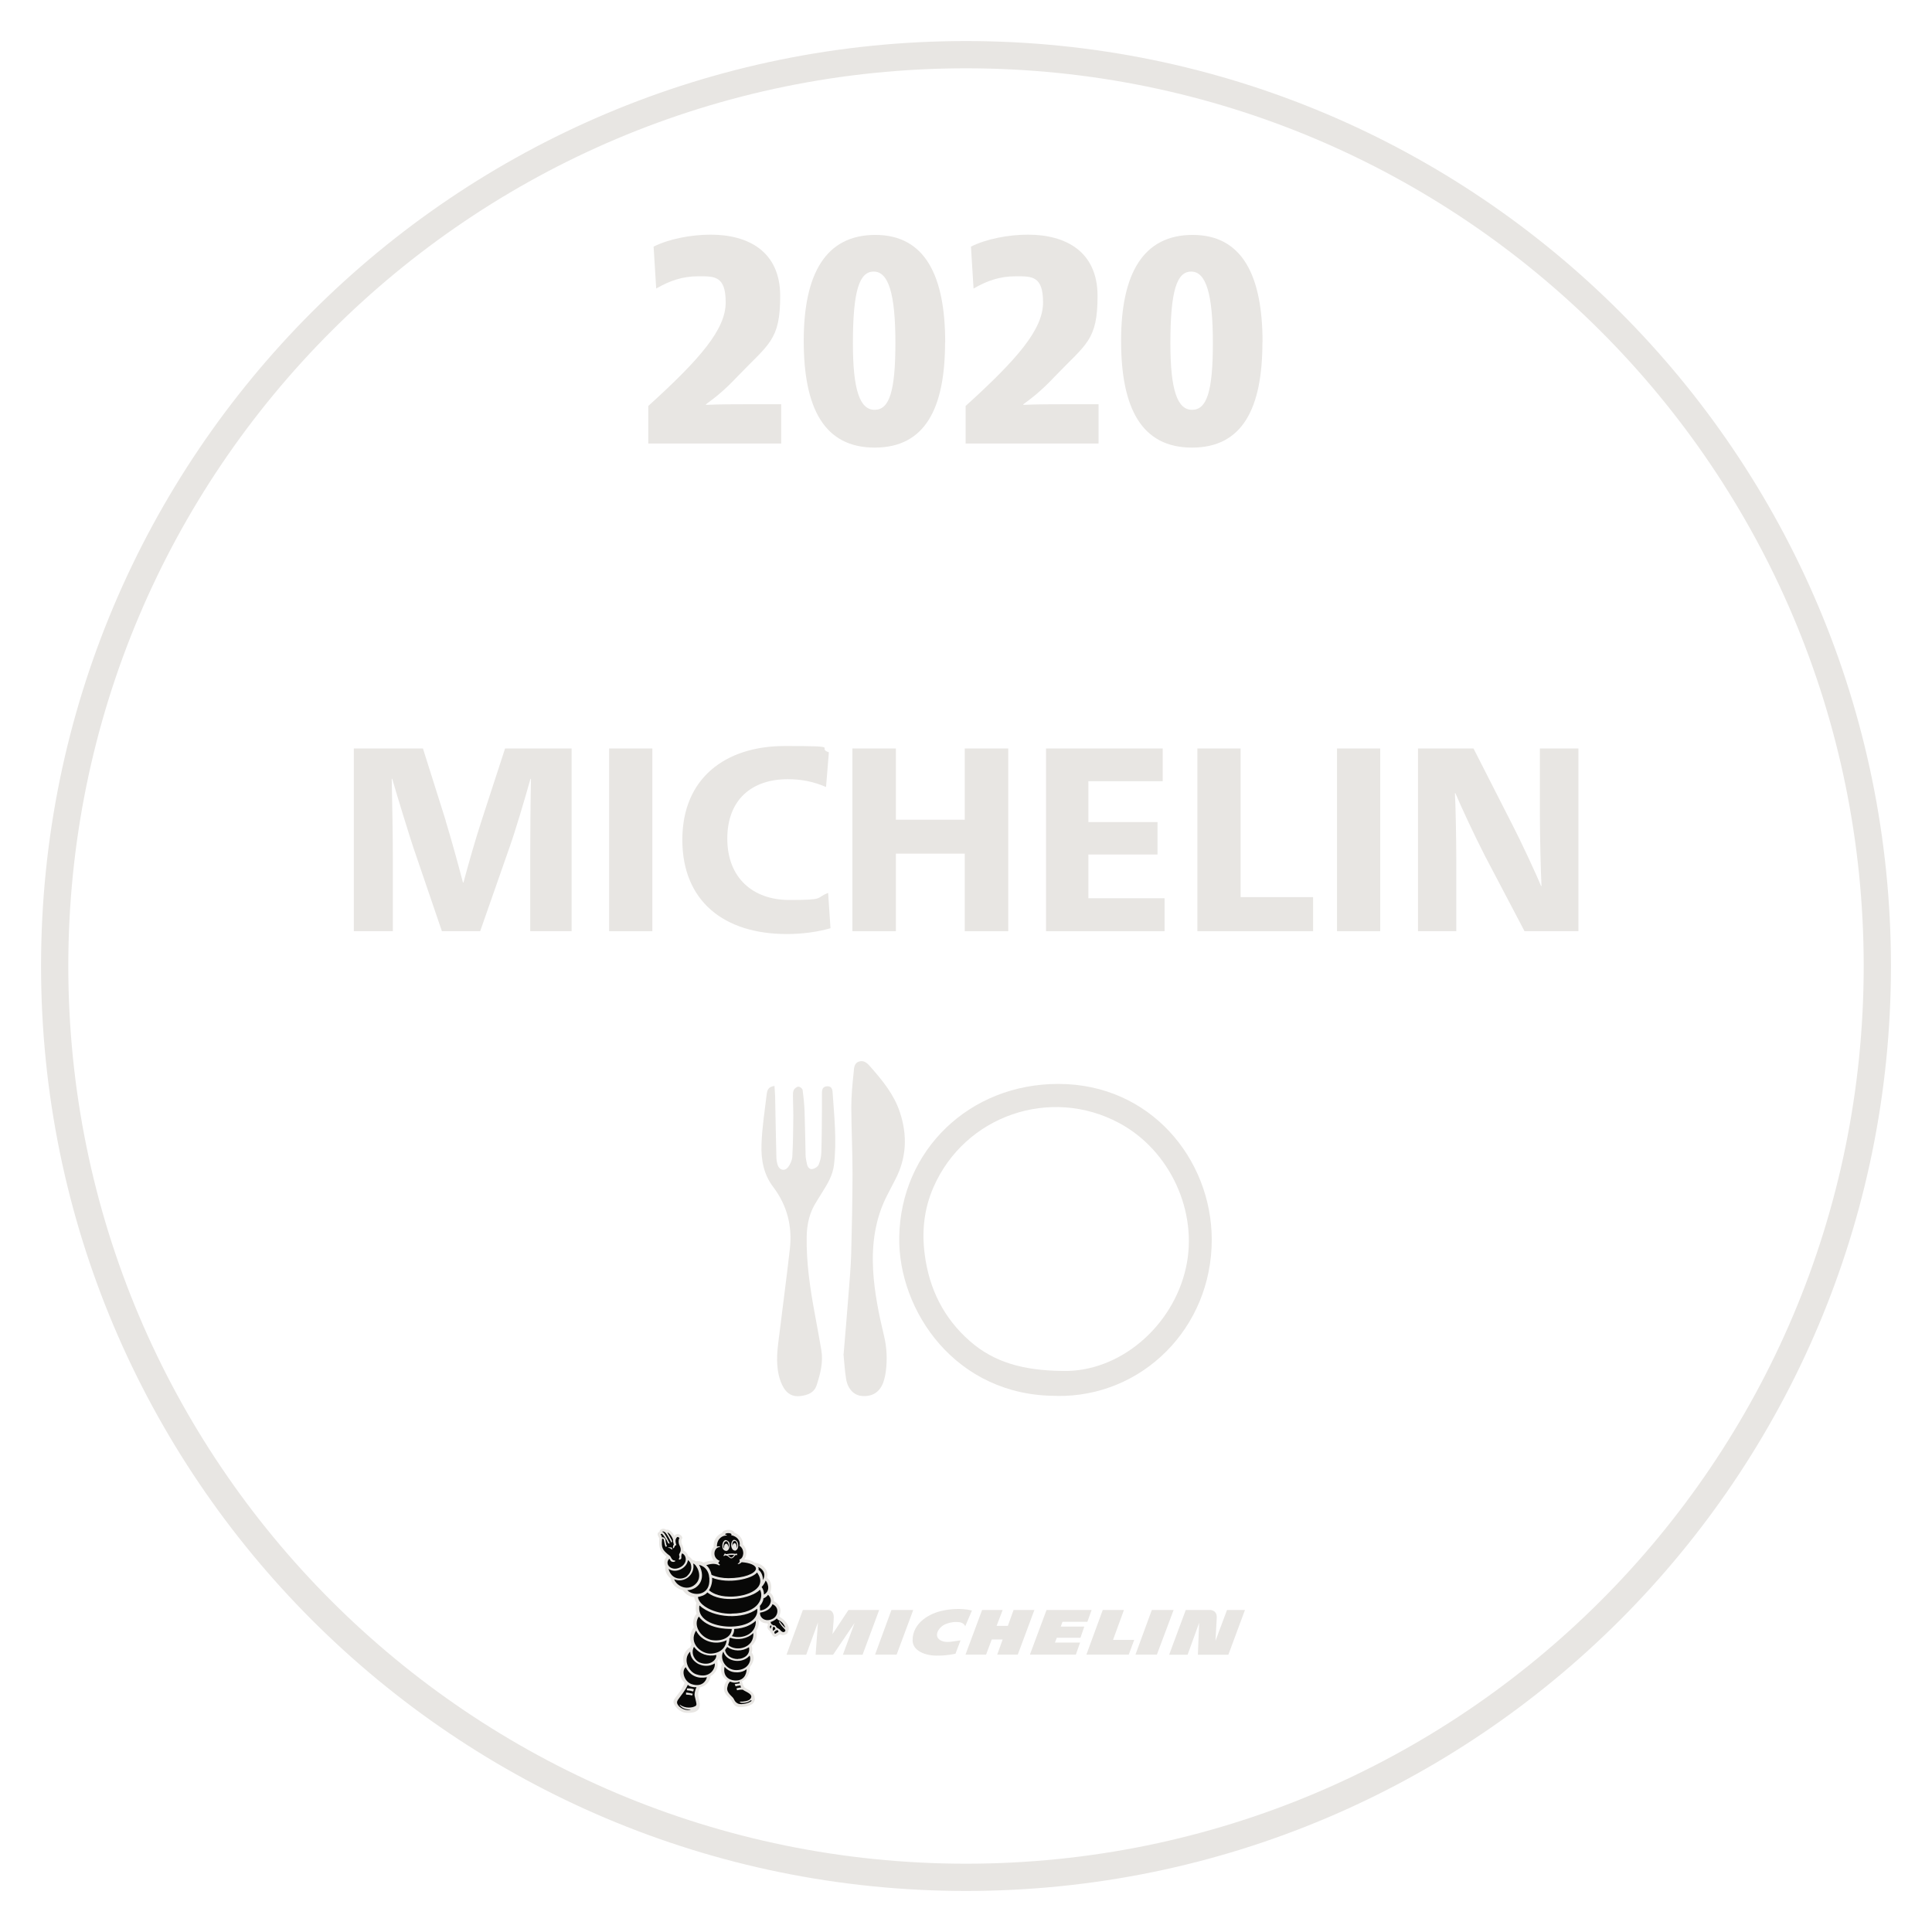
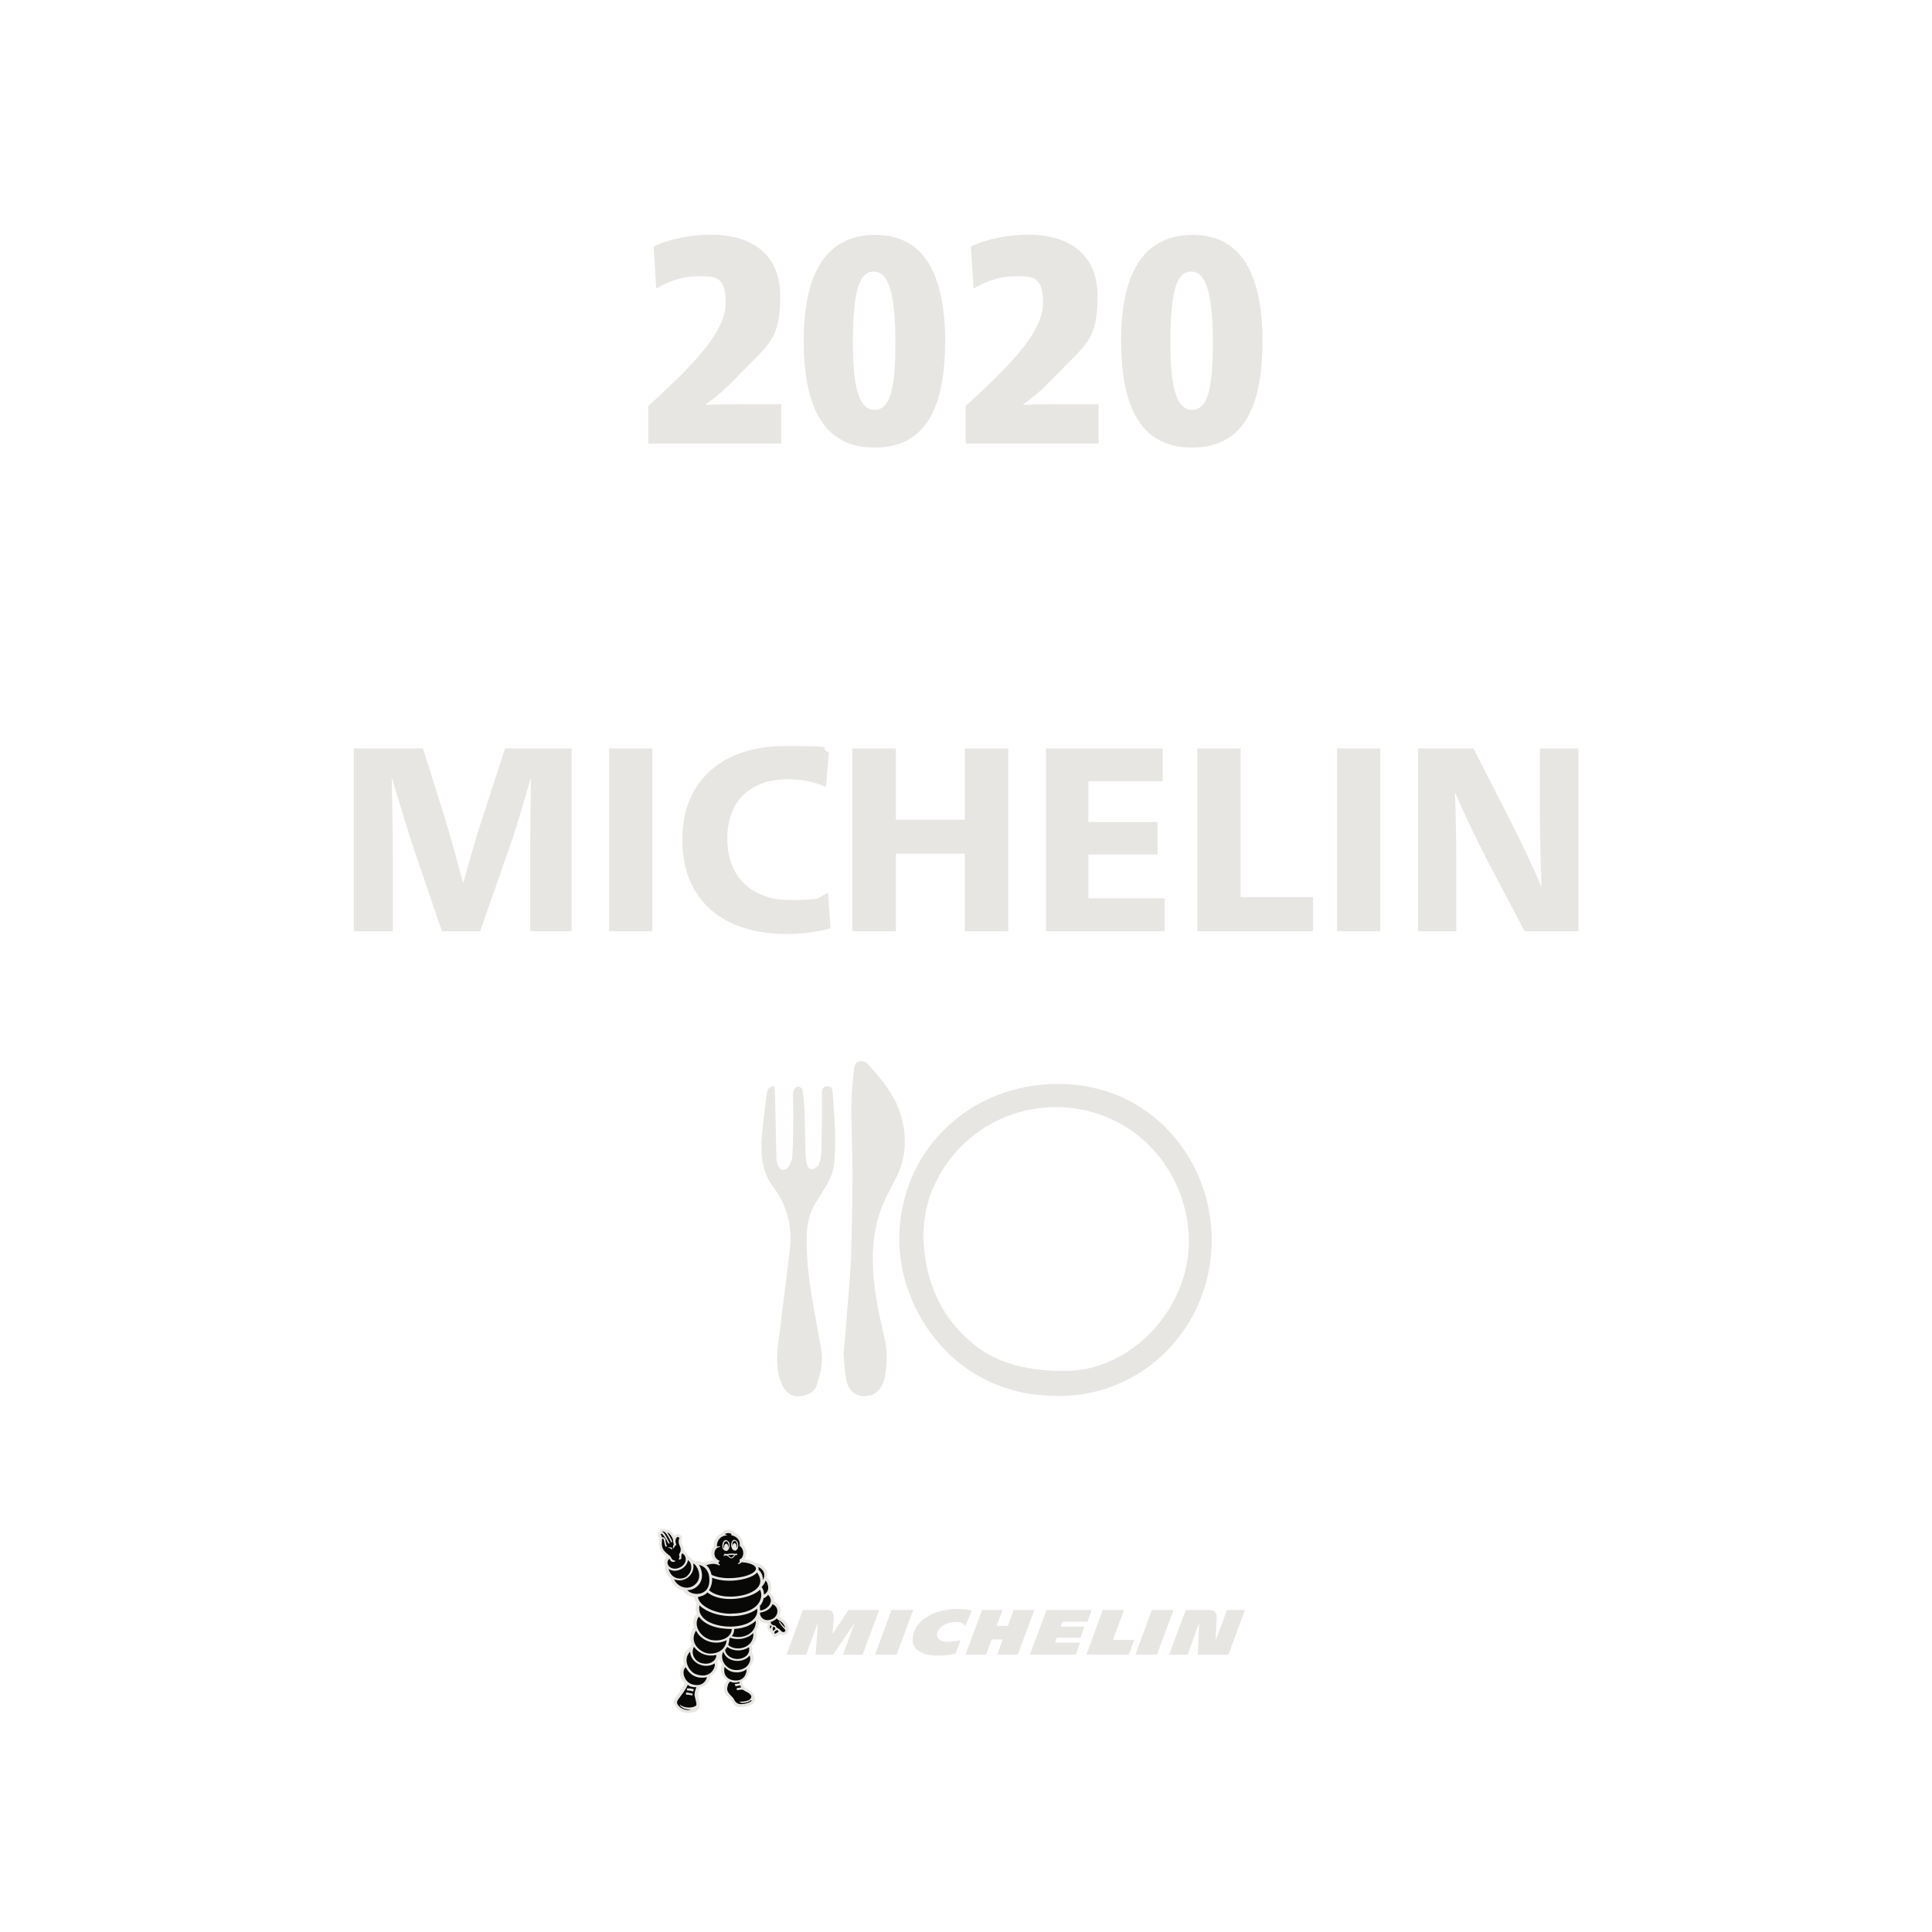
<svg xmlns="http://www.w3.org/2000/svg" viewBox="-32.542 -18.742 1559.684 1559.684" fill="none" role="img" aria-label="Michelin 2020">
  <defs>
    <style type="text/css">
  .cls-6 { fill: none; stroke: #e8e6e3; stroke-miterlimit: 10; stroke-width: 22px; }
  .cls-1, .cls-4 { fill: #e8e6e3; fill-rule: evenodd; stroke-width: 0; }
  .cls-3, .cls-2 { fill: none; stroke-width: 0; }
  .cls-5 { fill: #e8e6e3; fill-rule: evenodd; stroke-width: 0; }
  .cls-bib-cut { fill: #080807; fill-rule: evenodd; stroke-width: 0; }
</style>
  </defs>
  <g class="stamp">
    <g>
-       <circle class="cls-6" cx="747.3" cy="761.1" r="735.7" />
      <g>
        <path class="cls-4" d="M327.2,643.8c4.6,15,9.7,33.6,14,49.9h.4c4.4-16.3,9.7-34.9,14.6-49.9l19-58.3h53.7v147.5h-33.4v-59.2c0-18.2.2-44,.6-63.8h-.4c-4.6,16.5-12.3,42.3-16.7,54.7l-23.9,68.3h-30.9l-23.2-68c-2.3-6.8-13.1-41.6-16.9-55h-.4c.4,19.9.9,45.7.9,63.8v59.2h-31.5v-147.5h55.8l18.4,58.3Z" />
        <path class="cls-4" d="M494.1,733h-34.9v-147.5h34.9v147.5Z" />
        <path class="cls-4" d="M634.3,616.6c-10.2-4.4-19.9-6.3-30.9-6.3-29,0-48.8,16.5-48.8,48s20.5,49.5,50.1,49.5,20.5-1.5,31.3-5.7l1.9,28.5c-10.2,3-22.8,4.7-35.3,4.7-50.5,0-84.3-26.4-84.3-76.1s34.7-75.7,82.8-75.7,24.5,1.3,35.5,5.1l-2.3,28.1Z" />
        <path class="cls-4" d="M781.4,733h-35.1v-62.6h-55.6v62.6h-35.1v-147.5h35.1v57.5h55.6v-57.5h35.1v147.5h0Z" />
        <path class="cls-4" d="M906.1,585.5v26.4h-60v33h55.8v26.2h-55.8v35.3h61.5v26.6h-95.7v-147.5h94.3Z" />
        <path class="cls-4" d="M969,705.5h58.5v27.5h-93.4v-147.5h34.9v120h0Z" />
        <path class="cls-4" d="M1081.7,733h-34.9v-147.5h34.9v147.5Z" />
        <path class="cls-4" d="M1210.6,585.5h31.1v147.5h-43.5l-31.9-60.7c-8.4-16.3-19.9-41-23.9-50.7h-.4c.6,9.1,1.1,39.7,1.1,52.4v59h-30.9v-147.5h44.8l32.1,63c5.5,10.6,18.2,37.6,22.4,48h.4c-.6-10.8-1.3-41-1.3-56.8v-54.1Z" />
      </g>
      <g id="g3">
        <polygon id="polygon5" class="cls-3" points="507.7 1343.2 988.1 1343.2 988.1 1262.1 507.7 1262.1 507.7 1343.2" />
        <polygon id="polygon7" class="cls-2" points="898.7 1327.3 507.7 1327.3 507.7 1332.2 897 1332.2 898.7 1327.3" />
        <path id="path9" class="cls-1" d="M652.4,1281l-12.9,19.5s1-10.3,1-12.7c.2-1.9,0-6.8-4.6-6.8h-20.3l-13.2,36.1h15.9l9.5-26.1-1.9,26.1h14.1l17.4-25.7-9.5,25.7h15.9l13.4-36.1h-24.6Z" />
        <path id="path11" class="cls-1" d="M738.8,1316.3c-1,.2-6.8,1.5-13.4,1.5-11.2.5-21.2-4.1-21.2-12.2-.2-14.4,14.1-22.2,24.9-24.2,4.6-1,13.9-2.2,23,0l-5.4,12.7c-1.5-3.4-5.4-3.4-7.1-3.4-3.7-.2-7.1,1-9.3,1.9-5.4,2.5-10,10.3-2.5,13.4,4.1,1.7,9.5.2,15.1-.5l-4.1,10.8h0Z" />
        <polygon id="polygon13" class="cls-1" points="901.4 1317 884.1 1317 897.3 1281 914.9 1281 901.4 1317" />
        <polygon id="polygon15" class="cls-1" points="691.3 1317 673.9 1317 687.1 1281 704.7 1281 691.3 1317" />
        <polygon id="polygon17" class="cls-1" points="776.9 1281 760.3 1281 746.9 1317 763.5 1317 768.1 1304.8 776.9 1304.8 772.5 1317 789.1 1317 802.5 1281 785.7 1281 785.7 1281 781.1 1293.8 772 1293.8 776.9 1281" />
        <polygon id="polygon19" class="cls-1" points="866 1305.1 866 1305.1 874.8 1281 857.7 1281 844.5 1317 878.7 1317 883.1 1305.1 866 1305.1" />
        <path id="path21" class="cls-1" d="M958,1281l-9.3,24.9c.2-2.5.7-12.4,1-18,.2-2.5-.2-4.1-1.5-5.4s-3.2-1.5-3.2-1.5h-20.3l-13.4,36.1h14.9l9.3-25.7-1,25.7h24.6l13.4-36.1h-14.6Z" />
        <polygon id="polygon23" class="cls-1" points="842.8 1294.4 823.8 1294.4 825.2 1290.5 845.3 1290.5 848.7 1281 812.3 1281 798.9 1317 836 1317 839.4 1307.3 819.1 1307.3 819.1 1307.3 820.6 1303.4 839.7 1303.4 842.8 1294.4" />
        <path id="path25" class="cls-5" d="M603.9,1297.5c1-1.7-.2-4.9-2.5-7.3-1.9-2.5-4.6-3.2-4.9-4.4,2.7-5.4-.2-10-4.4-12,.2-2.5-.7-5.2-2.9-6.8,1-2.2,2.2-8.3-2.5-12,1.9-7.6-5.8-12-10-12.2-1.9-1.5-4.6-2.5-8.3-2.7,2.7-3.9,1.9-9-1.2-12,.2-4.1-2.7-8.1-6.8-9.5-1.5-3.4-9.3-2.9-10,.2-4.6,1.7-7.3,6.6-6.8,11.2-2.7,2.9-2.7,7.8,0,11.2-2.5-.2-5.8.5-8.1,1.5h-.2c-1.9-1-3.9-1.5-6.1-1-.5-.5-1.9-1-2.9-1.2-.7-1.2-1.7-2.2-3.2-2.9-.5-2.2-2.2-3.9-3.9-4.6.2-1.7-.5-3.7-1-4.6-1-1.5-.7-3.9-.5-4.4,1.2-1.2.2-2.5-.2-2.9-2.5-2.5-4.9-1.2-5.6,0-2.5-4.4-5.1-5.4-6.6-4.9-2.2-1.7-5.4-.5-5.4,1.5-1.5,1-2.5,1.5-.2,5.4-.5,8.1.5,10.5,5.8,14.9-1.7,1.7-2.5,5.1-1,7.8-.5,3.9,1.7,7.8,4.4,9.7.7,5.6,6.1,8.8,9.7,9.5,2.5,3.7,5.8,5.4,9.3,5.6.2,1.7.7,3.2,1.7,4.6-.7,3.2-.7,6.1.2,8.8-2.5,2.7-3.4,6.8-2.2,11-2.9,3.4-3.9,9-1.9,13.7,0,0-.7,1.2-1.2,2.5-1.9,1-3.9,3.2-4.9,6.1-1,2.2-.5,5.1,0,7.6-3.2,2.7-5.2,9.5.5,14.9-1.2,3.9-3.9,7.3-7.1,11.5-2.2,2.9-2.7,4.4,0,7.8,1.9,2.7,5.6,4.9,8.8,4.9,5.8.2,10-1,10.5-5.4.5-2.5-1.2-7.6-1.2-8.8-.2-1.2.2-3.2,1.5-6.4,5.4-1.2,8.1-5.1,8.5-9,3.9-2.2,6.8-6.8,5.4-12,.7-.7,1-1.5,1.5-2.7,0,2.2,1.5,3.7,2.2,5.2-2.2,5.6.7,10.8,4.1,12.9-5.8,8.5.5,12.7,2.2,14.4,2.2,1.9,2.5,5.6,5.8,6.8,2.9,1,12.2,0,13.9-3.9.5-1,1-2.2.5-2.9,0-2.9-1.7-4.9-4.9-6.8-3.7-1.9-3.7-1.5-5.4-6.8,5.6-2.7,6.6-9,6.4-11.5,3.9-4.9,3.7-9,1.5-11.7.7-2.2.5-3.9,0-5.6,3.4-2.9,4.9-7.3,3.7-12,1.9-2.9,2.5-6.1,1.7-9.7,1.7,2.7,4.4,3.7,7.3,3.7,0,0,.2.7.5,1.2-1,1.7-.5,3.7,1.7,5.1.2,1,.7,1.5,1.2,1.9,0,.7,1.9,3.9,4.1,2.2.2,0,2.7-1.7,2.7-1.7,2.1,1.8,7,.3,6.5-2.9h0Z" />
        <path id="path27" class="cls-bib-cut" d="M581.1,1281.4c6.1-.5,12-7.3,6.4-12.7-.7,1.2-2.5,2.5-3.7,2.9-.2,2.7-1.9,4.9-2.9,6.1,0,1,.2,3.4.2,3.7h0Z" />
        <path id="path29" class="cls-bib-cut" d="M591.1,1276.3c-1.5,3.9-5.4,6.1-10,6.8-.7,3.2,3.4,8.1,9.7,5.2,4.7-1.9,6.4-9.3.3-12h0Z" />
        <path id="path31" class="cls-bib-cut" d="M589.4,1293.6c-.5.5-.5,1.7.2,2.5,0-.2.5-1.7.7-2.2-.2-.5-.7-.5-1-.3h0Z" />
        <path id="path33" class="cls-bib-cut" d="M593.4,1296.5c-.2-.7,0-1.7-1.2-1.9-1.2-.5-1.2,3.4-.5,3.2.5-.5,1-1,1.7-1.2h0Z" />
        <path id="path35" class="cls-bib-cut" d="M595,1297.1c-1.7.5-2.9,1.7-2.2,2.7.2.5.5.5,1.5-.2.5-.2,1.5-1,1.7-1.2-.3-.8-1-1.3-1-1.3h0Z" />
        <path id="path37" class="cls-bib-cut" d="M596.5,1289.5c-.5-.2-1.5-1-1.9-1.7-1.2,1.2-3.9,2.7-5.2,2.9.2,0,.5,1.2.7,1.7.5,0,1,.5,1.5,1,.5-.2,2.2,0,2.7,1.7.7.5,2.2,1.2,2.7,1.7,1.9,2.5,3.4,2.2,3.9,1.7,1.7-1.2-.7-2.5-1.9-4.1-.7-.7-2.7-3.4-2.7-4.1s.5,0,1,.5c0,.2,2.7,3.4,4.1,4.6-1.2-4.3-4.9-6-4.9-6h0Z" />
        <path id="path39" class="cls-bib-cut" d="M558,1283.9c23.2-.2,26.1-13.9,23-19.3-7.1,7.3-30.8,11.5-42.5,2.2-2.2,2.5-5.2,3.2-7.6,3.7.7,6.9,13.2,13.7,27.1,13.5h0Z" />
        <path id="path41" class="cls-bib-cut" d="M542.3,1254.8c.5,4.6-1.5,8.8-2.5,10.3,2.2,1.7,6.6,4.9,16.6,5.1,15.1.2,31.3-7.1,22.2-19.5-3.9,5.2-23.2,9.6-36.4,4.2h0Z" />
        <path id="path43" class="cls-bib-cut" d="M522.3,1253.4c3.7-3.4,3.9-7.8,2.2-11-.5-.5-1-1.2-1.7-1.7-.7,6.4-9.7,11.2-15.6,7.1,2.2,9,11.3,9.3,15.2,5.6h0Z" />
        <path id="path45" class="cls-bib-cut" d="M529.6,1259.4c5.4-6.1,0-15.3-2.5-15.9,1.7,9-7.3,16.1-15.4,12.7,2,5.6,11.5,10.3,17.9,3.2h0Z" />
        <path id="path47" class="cls-bib-cut" d="M522.3,1265c4.6,4.9,17.1,4.6,17.8-6.8.5-7.8-2.9-12.2-8.3-13.7,6.4,12-1.2,20.3-9.5,20.5h0Z" />
        <path id="path49" class="cls-bib-cut" d="M532.1,1277.3c-2.2,13.2,15.3,17.4,25.9,17.1,17.8-.7,21.7-9.3,20.7-14.4-11.2,8.8-35.2,7.8-46.6-2.7h0Z" />
        <path id="path51" class="cls-bib-cut" d="M541.1,1305.1c9.5,1.9,17.1-2.5,17.1-8.8-4.6,0-19.5-.2-26.6-10-4.8,6.9,1,16.4,9.6,18.8h0Z" />
        <path id="path53" class="cls-bib-cut" d="M554,1305.4c-8.5,4.4-20.3,1.2-24.6-7.8-6.4,10,4.1,19,12,18.6,9.5-.5,12.2-6.6,12.7-10.8h0Z" />
        <path id="path55" class="cls-bib-cut" d="M527.7,1310.7c-2.9,5.4.7,11.2,4.6,12.7,8.3,3.2,13.9-2.2,13.4-6.1-6.6,1.5-13.4-.5-18-6.6h0Z" />
        <path id="path57" class="cls-bib-cut" d="M521.1,1327.1c-3.9,3.2-1.2,11.7,4.6,13.7,8.3,2.9,12-2.7,12.4-5.6-2.2.5-11.7,2.4-17.1-8.1h0Z" />
        <path id="path59" class="cls-bib-cut" d="M531.9,1324.9c-4.4-2.2-7.1-5.6-7.3-10.3-6.4,6.4-1,16.4,4.9,18.3,11.7,4.1,15.9-5.8,14.9-8.8-4.6,3.1-10.3,1.9-12.4.7h0Z" />
        <path id="path61" class="cls-bib-cut" d="M573.8,1353.9l.5.2c-1,1.9-8.1,3.7-11,2.5-3.4-1.7-2.7-3.7-4.9-5.6-4.9-4.6-4.1-6.6-3.4-9,.2-1.2.7-1.9,1.7-3.2,3.4,1.2,4.9,1,7.8.2,0,.2,0,1,.2,1.2-2.2.2-4.1.7-4.1.7l.7,1.7s1.7-.5,3.9-.7c0,0,.2,1.2.5,1.7-1.9,0-3.7.7-3.7.7l.5,1.5s2.7-.7,4.6-.5c1.9,1.7,9.7,3.7,5.8,7.8-1.5,1.5-5.2,1.9-8.1,1.9v.5c.5.7,5.8,1,8.8-1.7h0Z" />
        <path id="path63" class="cls-bib-cut" d="M570.2,1328.8c-1.9,1.5-4.9,2.7-8.3,2.5-4.1,0-7.1-1.7-9.5-4.4-1.5,7.3,3.2,10.7,8.3,11,9.2.5,9.5-8.1,9.5-9h0Z" />
        <path id="path65" class="cls-bib-cut" d="M561.6,1329.5c10,.2,12.9-8.1,11-11.7-5.6,6.8-18.6,5.4-21.2-3.2-3.4,6.1,2.2,14.9,10.3,14.9h0Z" />
        <path id="path67" class="cls-bib-cut" d="M563.1,1320.5c4.9,0,10.3-3.4,9-9.5-5.6,3.7-12.7,3.4-17.6-.2-.5.7-1.2,1.9-1.7,2.5.7,4.6,5.4,7.3,10.3,7.3h0Z" />
        <path id="path69" class="cls-bib-cut" d="M557,1303.4c-.2.2-.5.5-.7.5,0,1.7-.5,3.9-1,5.4,6.8,5.8,21.2,2.2,20.3-9.7-4.9,4.8-12.7,6-18.6,3.8h0Z" />
        <path id="path71" class="cls-bib-cut" d="M560.2,1296.3c0,2.2-.7,4.1-1.9,5.8,8.8,2.7,19.8-1.9,19.3-12.4-3,2.7-8.3,6.1-17.4,6.6h0Z" />
        <path id="path73" class="cls-bib-cut" d="M516,1246.8c6.6-2.9,6.1-9.7,2.2-11.5-1,1-.7,3.2-.7,3.7,0,1-1.7,1.7-1.9,1.2-.5-.7,1-1.5.2-3.2-.5-1.5,1.2-2.2,1.2-4.6s-1.2-3.7-1.2-4.1c-.7-1.5-.7-4.1.2-5.4-.7-.7-1.7-1.5-2.5,0-1.2,1.7-.7,3.9,0,5.6,0,.2-1.2,0-1.7,1.9l-.5.7h-.5c-.2-1.5.2-2.2.7-3.2-.2-.2-.7-1.5-.7-3.7-1-2.9-3.2-5.6-4.6-5.8,1.2,1.9,3.4,6.1,3.7,6.6.5,1.2-.5,1.5-.5,1.5-1.7-3.4-3.4-6.6-4.9-8.1-1-.7-1.9-1.2-2.5-.5.5,0,1,.5,1.5,1,1.5,1.9,4.6,8.3,4.6,8.3,0,0-.2.2-.7.2s-1-1-1.7-2.7c-1-1.5-2.5-3.9-3.2-4.6-.7-1-1.2-.7-1.7-.2.5.7,1,1.7,1,2.5,1.2-.5,2.7.7,2.9,1.9,0,1,.5,4.1,1.2,5.2-.2,0-1,.5-1,.5-.7-.7-1.2-4.1-1.5-5.4,0-.5-.2-1-1-1.2-.5,0-.5.2-.5.5-.5,6.8,0,8.5,6.1,13.2.5.2,1,1.2,1.5,2.2.5.7,1.2,1.9,2.7,1.7l.5.5c-1.2,1.2-3.2.5-3.7,0-.2-.5-1.2-1.9-1.2-1.9-4.3,4.2,1.5,10.3,8.2,7.2h0Z" />
        <path id="path75" class="cls-bib-cut" d="M522.8,1341.2c-2.5,5.4-4.9,7.8-7.6,11.7-1.9,2.5-1.2,3.7,0,5.4,2.5,2.7,6.6,4.1,9.7,3.2v-.2c-3.9.2-7.1-1.2-8.8-3.7l.2-.2c4.4,3.4,10.3,2.5,12.4,1.2.7-.2,1-1,1-1.7-.2-1.9-1.2-5.2-1.5-6.8-.2-1.2.2-3.9,1.5-6.8-1.9.2-5.8-.3-7-2h0Z" />
        <path id="path77" class="cls-bib-cut" d="M579.7,1248.5c3.2,2.2,3.7,6.6,3.7,8.3,3.2-6.1-1.5-9.7-3.9-10.5.5.9.5,1.9.2,2.2h0Z" />
        <path id="path79" class="cls-bib-cut" d="M584.3,1268.5c6.1-3.4,2.2-10.8,1.2-11.2-.2.7-1,2.7-3.2,5.2,1.2,1.4,1.9,3.6,1.9,6.1h0Z" />
        <path id="path81" class="cls-bib-cut" d="M541.8,1252.6c4.4,1.9,9,2.7,13.7,2.7,12.7,0,21.5-3.7,22.2-7.3.5-3.2-5.4-5.2-11.5-5.6-1,1-2.2,1.5-2.7,1.5s-.7-.2-.2-.5c1-.5,1.9-1.5,1-3.2.7,0,2.9-1,3.2-4.9,0-3.2-1.5-5.1-2.9-6.1,0,0-.5-.5,0-.5.5-3.9-2.2-7.1-6.8-8.1v-.5c.2,0,.2-.2.2-.2-.2-1-3.7-1.5-5.2-.2-.2.2.7.7,1,.7.5,0,.7.5.2.5-2.9-.2-7.8,2.2-7.8,8.8.2,0,1.7-.2,2.2-.2.5.2.2.7,0,.7-4.6.2-6.4,8.3-.2,11,0,0,.5.2,0,.5-.7.5-1.2,1.5-.2,2.2.5,0,.7.5.5.7,0,.5-.7.5-1.2,0-3.2-1.5-6.8-.7-9.7.2,2.1,1.7,3.6,4.6,4.3,7.8h0Z" />
        <path id="path83" class="cls-5" d="M510.1,1232.1c-.2.2-1-.5-1.7-1-.7-.2-1.7-.2-1.7-.5,0,0,.7-.2,1.5-.2s1,.2,1.5.2c.2.5.7,1.3.5,1.5h0Z" />
        <path id="path85" class="cls-5" d="M526.2,1350c-1.5-.5-3.7-.7-4.9-.7v-1.7c1.5.2,3.7.5,5.4,1l-.5,1.5h0Z" />
        <path id="path87" class="cls-5" d="M527.2,1346.8c-2.2-.7-2.7-.7-5.2-1v-1.5c2.7,0,3.4,0,5.6.7l-.5,1.7h0Z" />
        <path id="path89" class="cls-5" d="M561.9,1235.5c-.2,0-.5,0-.7.2-4.4-.7-5.6.2-8.1.2,0-.2,0-.7-.5-.7,0,.2-.2.5-.2.5-.7,1-1,1.5-.7,1.7.2.2.7-.2,1-.5.2,0,1.2,0,2.2.5.7.5,2.2,2.5,3.7,1.7,1.2-.5,2.2-2.5,2.9-2.5s1,.2,1,0c.3,0-.2-1.5-.4-1.2h0ZM558.4,1238.5c-1.5.5-2.2-1.2-3.4-1.7,1.2-.2,3.4-.5,5.4-.2-.5.2-1.7,1.7-1.9,1.9h0Z" />
        <path id="path91" class="cls-5" d="M560.2,1224.3c-1.5.2-2.5,2.2-2.5,4.6.2,1.5.7,2.9,1.7,3.7.5.2,1,.5,1.5.5,1.5-.2,2.7-2.2,2.5-4.6,0-1.5-.7-2.9-1.5-3.4-.5-.5-1-.7-1.7-.7h0Z" />
        <path id="path93" class="cls-bib-cut" d="M562.1,1231.1h0c.2-.5.5-1.5.5-2.7-.2-1.2-.5-2.2-1.2-2.9-.2-.2-.7-.2-1-.2-1.2,0-1.9,1.7-1.7,3.7v.5h0c.2-1.2.7-2.2,1.7-2.5,1,0,1.7,1.2,1.7,2.7,0,.5,0,.9,0,1.4h0Z" />
        <path id="path95" class="cls-5" d="M553.3,1224.5c-1.5.2-2.7,2.2-2.7,4.6s.5,2.7,1.5,3.7c.5.2,1,.5,1.7.5,1.5,0,2.7-2.2,2.7-4.6s-.5-2.7-1.5-3.4c-.5-.5-1-.7-1.7-.7h0Z" />
        <path id="path97" class="cls-bib-cut" d="M555.3,1230.9h0c.2-.7.5-1.5.5-2.2-.2-1.2-.5-2.2-1.2-2.9-.2-.2-.7-.5-1.2-.2-1,0-1.9,1.7-1.9,3.7s.2,1.5.7,1.9v.2-.2c-.2-.2-.2-.5-.2-1,0-1.5.7-2.7,1.7-2.7s1.7,1.2,1.7,2.7c-.1.2-.1.4-.1.7h0Z" />
      </g>
      <g>
        <path class="cls-4" d="M495,180.4c12.3-6.2,30.1-9.7,46.2-9.7,30.3,0,56.1,13.5,56.1,49.5s-9.2,38.6-34.6,65.1c-11.1,11.8-18.5,17.3-25.3,22.3v.5c10.7-.5,24.2-.5,31.3-.5h29.4v31.7h-107.3v-30.3c42.4-38.4,62.5-62.1,62.5-83.6s-9-21.1-22-21.1-23.2,3.6-34.1,9.9l-2.1-33.9Z" />
        <path class="cls-4" d="M730.4,257.6c0,53.3-16.1,85-56.8,85s-57.3-31.7-57.3-86.2,18-85.5,57.8-85.5c40.5,0,56.4,33.6,56.4,86.7ZM656,258.6c0,37.7,5.7,53.5,17.5,53.5s16.8-14.5,16.8-54-5.5-57.6-17.5-57.6c-11.6,0-16.8,15.4-16.8,58Z" />
        <path class="cls-4" d="M751.2,180.4c12.3-6.2,30.1-9.7,46.2-9.7,30.3,0,56.1,13.5,56.1,49.5s-9.2,38.6-34.6,65.1c-11.1,11.8-18.5,17.3-25.3,22.3v.5c10.7-.5,24.2-.5,31.3-.5h29.4v31.7h-107.3v-30.3c42.4-38.4,62.5-62.1,62.5-83.6s-9-21.1-22-21.1-23.2,3.6-34.1,9.9l-2.1-33.9Z" />
        <path class="cls-4" d="M986.6,257.6c0,53.3-16.1,85-56.8,85s-57.3-31.7-57.3-86.2,18-85.5,57.8-85.5c40.5,0,56.4,33.6,56.4,86.7ZM912.3,258.6c0,37.7,5.7,53.5,17.5,53.5s16.8-14.5,16.8-54-5.5-57.6-17.5-57.6c-11.6,0-16.8,15.4-16.8,58Z" />
      </g>
      <path class="cls-4" d="M820.6,1108.1c-81.8.4-128.2-69-127.2-128.2,1.2-70.4,57-123.7,128.5-123.6,74.2,0,123.6,60.6,123.8,125.5.1,71.6-56.2,127.4-125,126.4ZM825,1088c46.1,1.3,89.4-35.8,99.9-83.5,9.9-44.8-12.7-94.5-53.9-116.6-55.6-29.9-124.8-6-150,51.9-7.6,17.4-9.5,35.6-7,54.3,3.6,27.7,15.3,51.3,36.4,69.8,19.5,17.1,42.9,23.7,74.5,24.1Z" />
      <path class="cls-4" d="M648.5,1074.4c1.4-16.8,2.8-32.8,4-48.8.8-10.5,1.8-21,2.1-31.6.6-21.6,1-43.2,1.1-64.8,0-18-.9-36-1-54,0-9.3.9-18.7,1.9-28,.3-3.3.2-7.8,4.5-9,4.4-1.3,7.1,2,9.6,4.9,9.5,10.8,18.6,22,23.2,36,6.2,18.7,5.5,36.8-3.7,54.4-2.2,4.2-4.4,8.5-6.6,12.8-9.7,18.9-12.4,39.2-11.3,60.1,1,18,4.6,35.7,8.8,53.2,2.3,9.4,2.7,19,1.5,28.6-.4,3.1-1.1,6.2-2.1,9.1-3,8.2-9.4,11.9-18.1,10.8-5.9-.8-10.7-5.9-11.9-13.7-1.1-6.9-1.5-13.8-2.1-20Z" />
      <path class="cls-4" d="M592.7,858c.2,3,.4,5.6.5,8.1.3,16.1.6,32.1,1,48.2,0,2.6.3,5.3,1.2,7.8,1.4,3.8,5.4,4.8,8,1.7,2-2.4,3.5-5.9,3.7-8.9.6-11,.7-22,.8-33.1,0-5.3-.3-10.5-.3-15.8,0-1.7,0-3.6.7-4.9.7-1.2,2.4-2.6,3.7-2.6s3.3,1.6,3.4,2.7c.8,5.9,1.4,11.9,1.6,17.8.4,11.5.5,23,.8,34.5,0,2.6.6,5.2,1.2,7.8.5,2.3,2.1,4.2,4.5,3.7,1.8-.4,4.1-1.8,4.8-3.4,1.3-3,2.1-6.5,2.2-9.8.4-11.7.4-23.5.5-35.2,0-4.3,0-8.6,0-13,0-2.8.7-5.3,4.3-5.4,3.3-.1,4.1,2.1,4.3,4.7,1.3,19.6,3.5,39.2,1.1,58.9-1,8.3-5.2,15.3-9.6,22.2-1.5,2.4-3,4.9-4.5,7.3-5.5,8.5-7.7,17.8-7.9,28-.4,21.5,2.8,42.5,6.7,63.5,1.7,9.4,3.5,18.8,5.1,28.3,1.7,9.8-.8,19.1-3.7,28.2-2,6.4-7.4,8.3-13.4,9-5.8.7-10.3-1.7-13.3-6.7-4-6.8-5.1-14.5-5.3-22.1-.1-6.2.7-12.4,1.5-18.6,2.9-23.8,6.1-47.5,8.8-71.4,2.1-18.3-2.2-35.2-13.5-50.1-7.7-10.1-9.8-22-9.4-34,.4-13.6,2.6-27.2,4.2-40.7.4-3,1-6.3,6.6-6.8Z" />
    </g>
  </g>
</svg>
